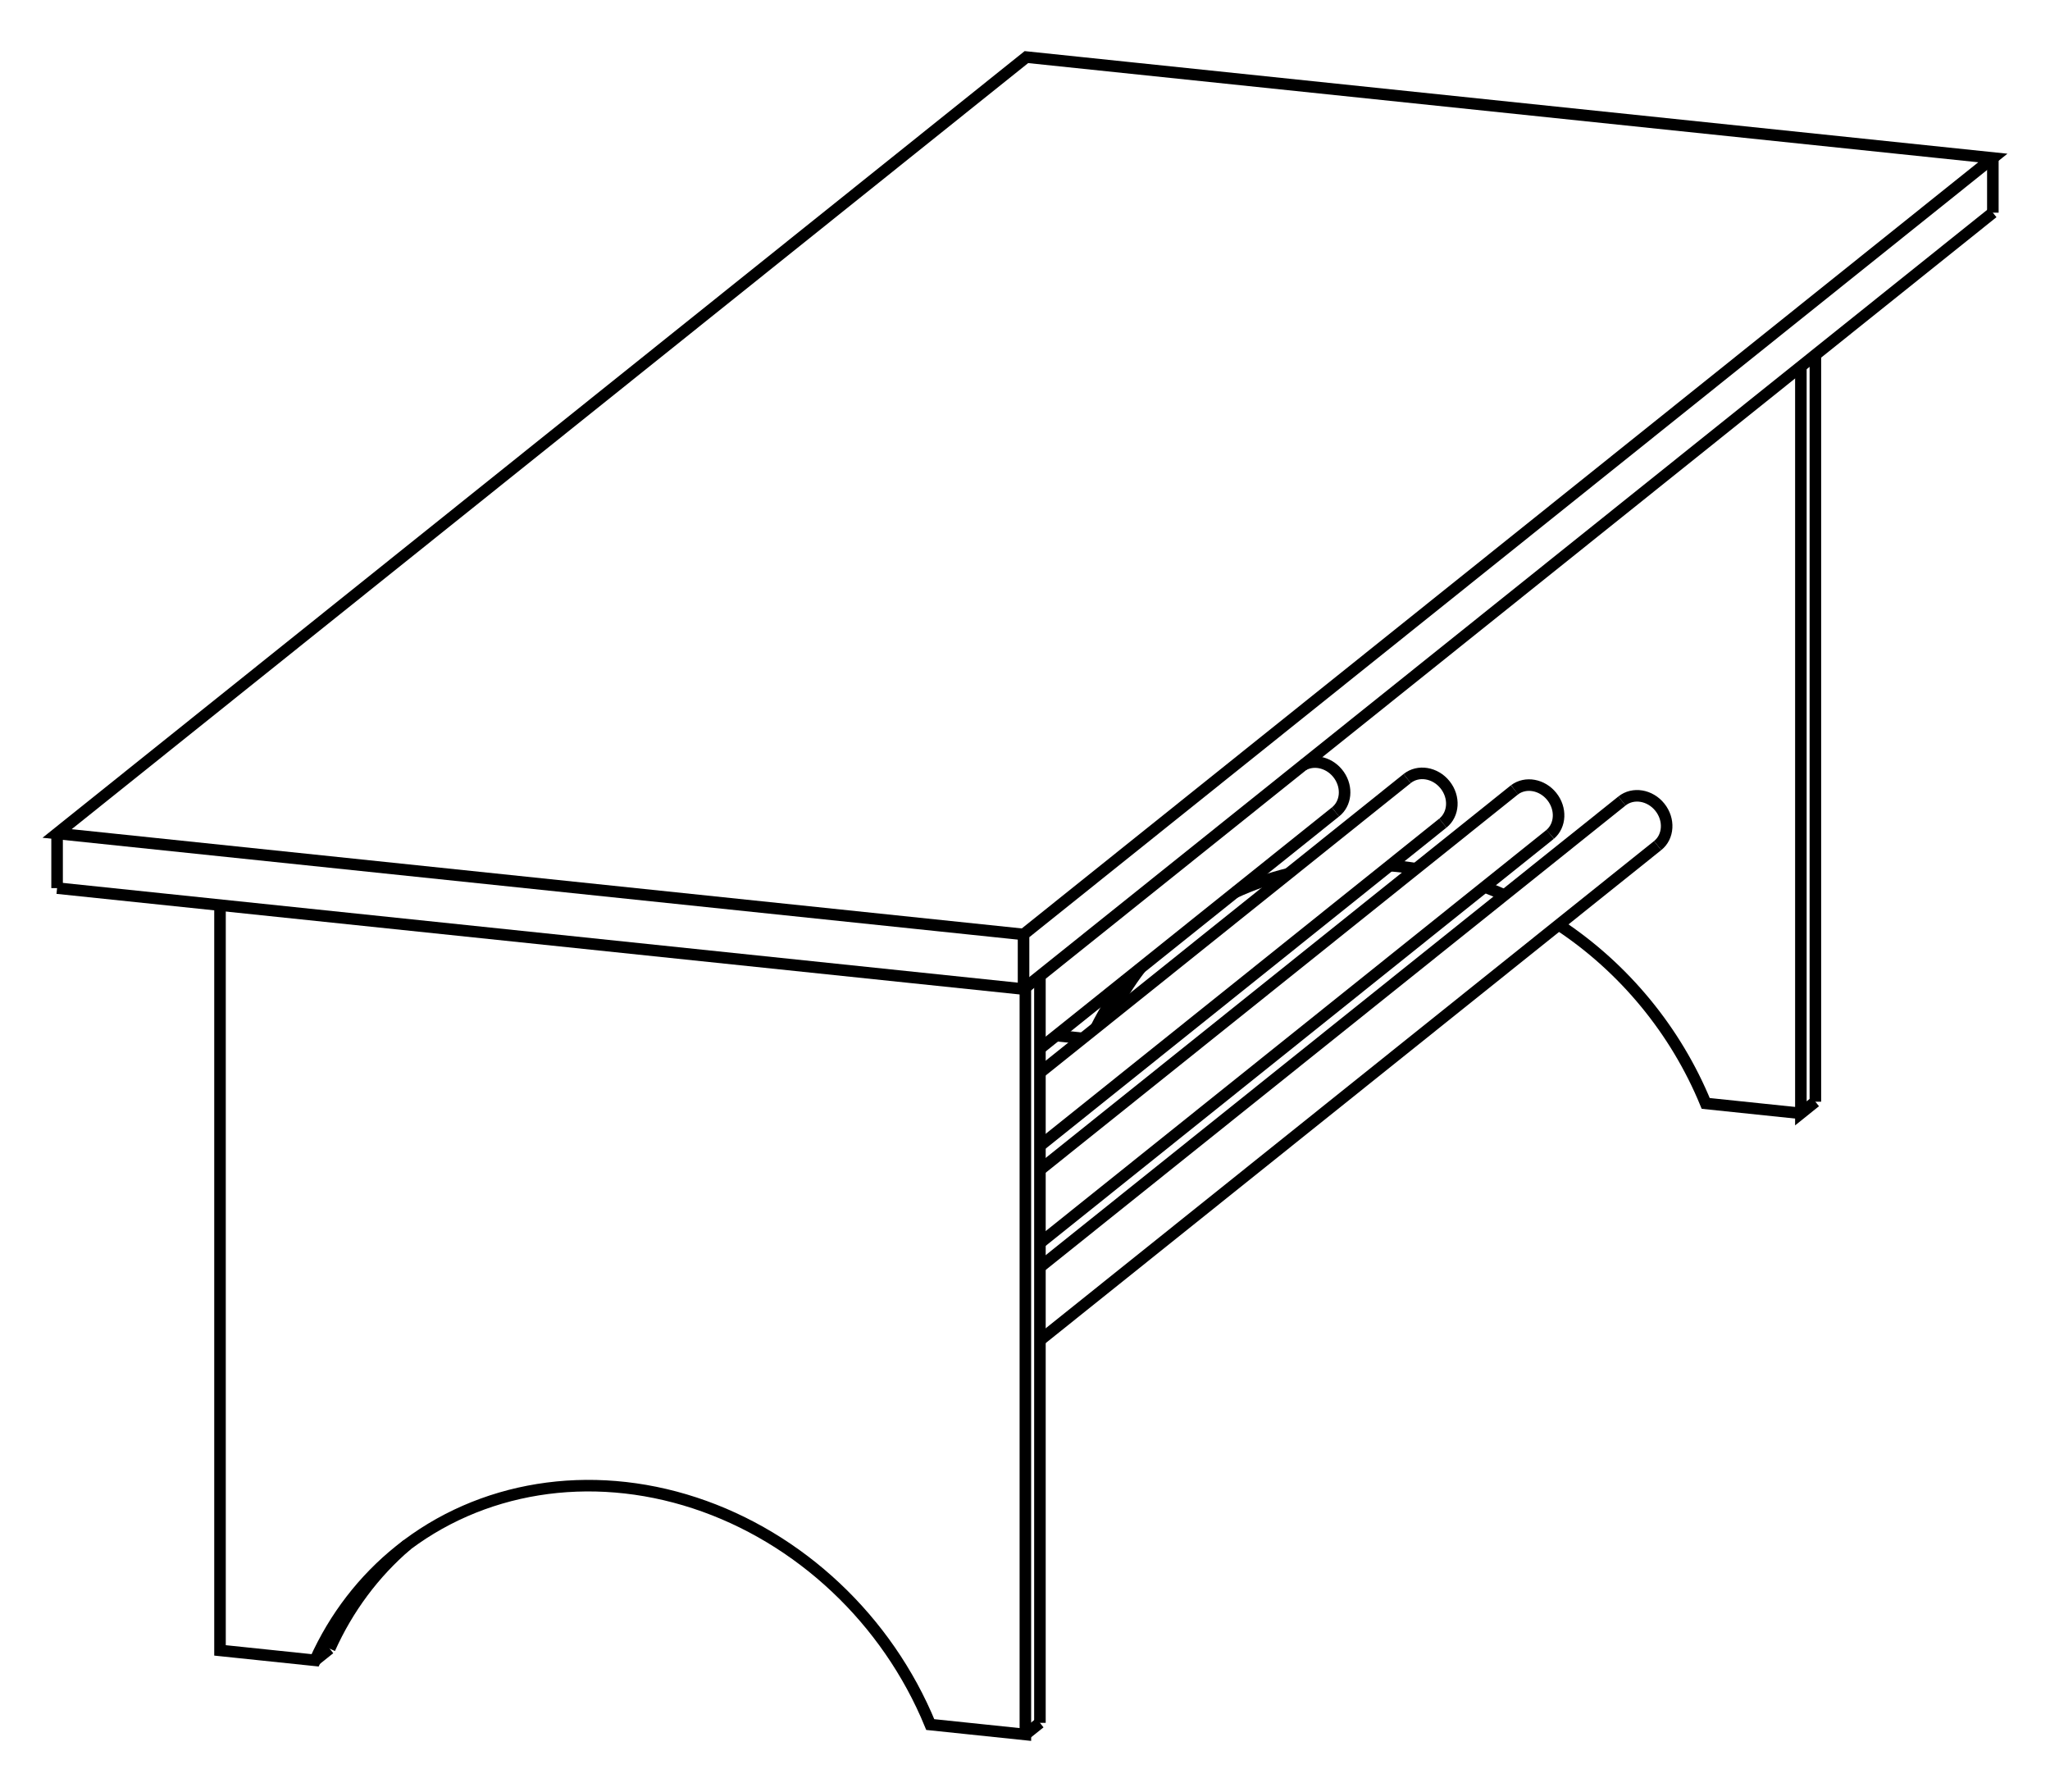
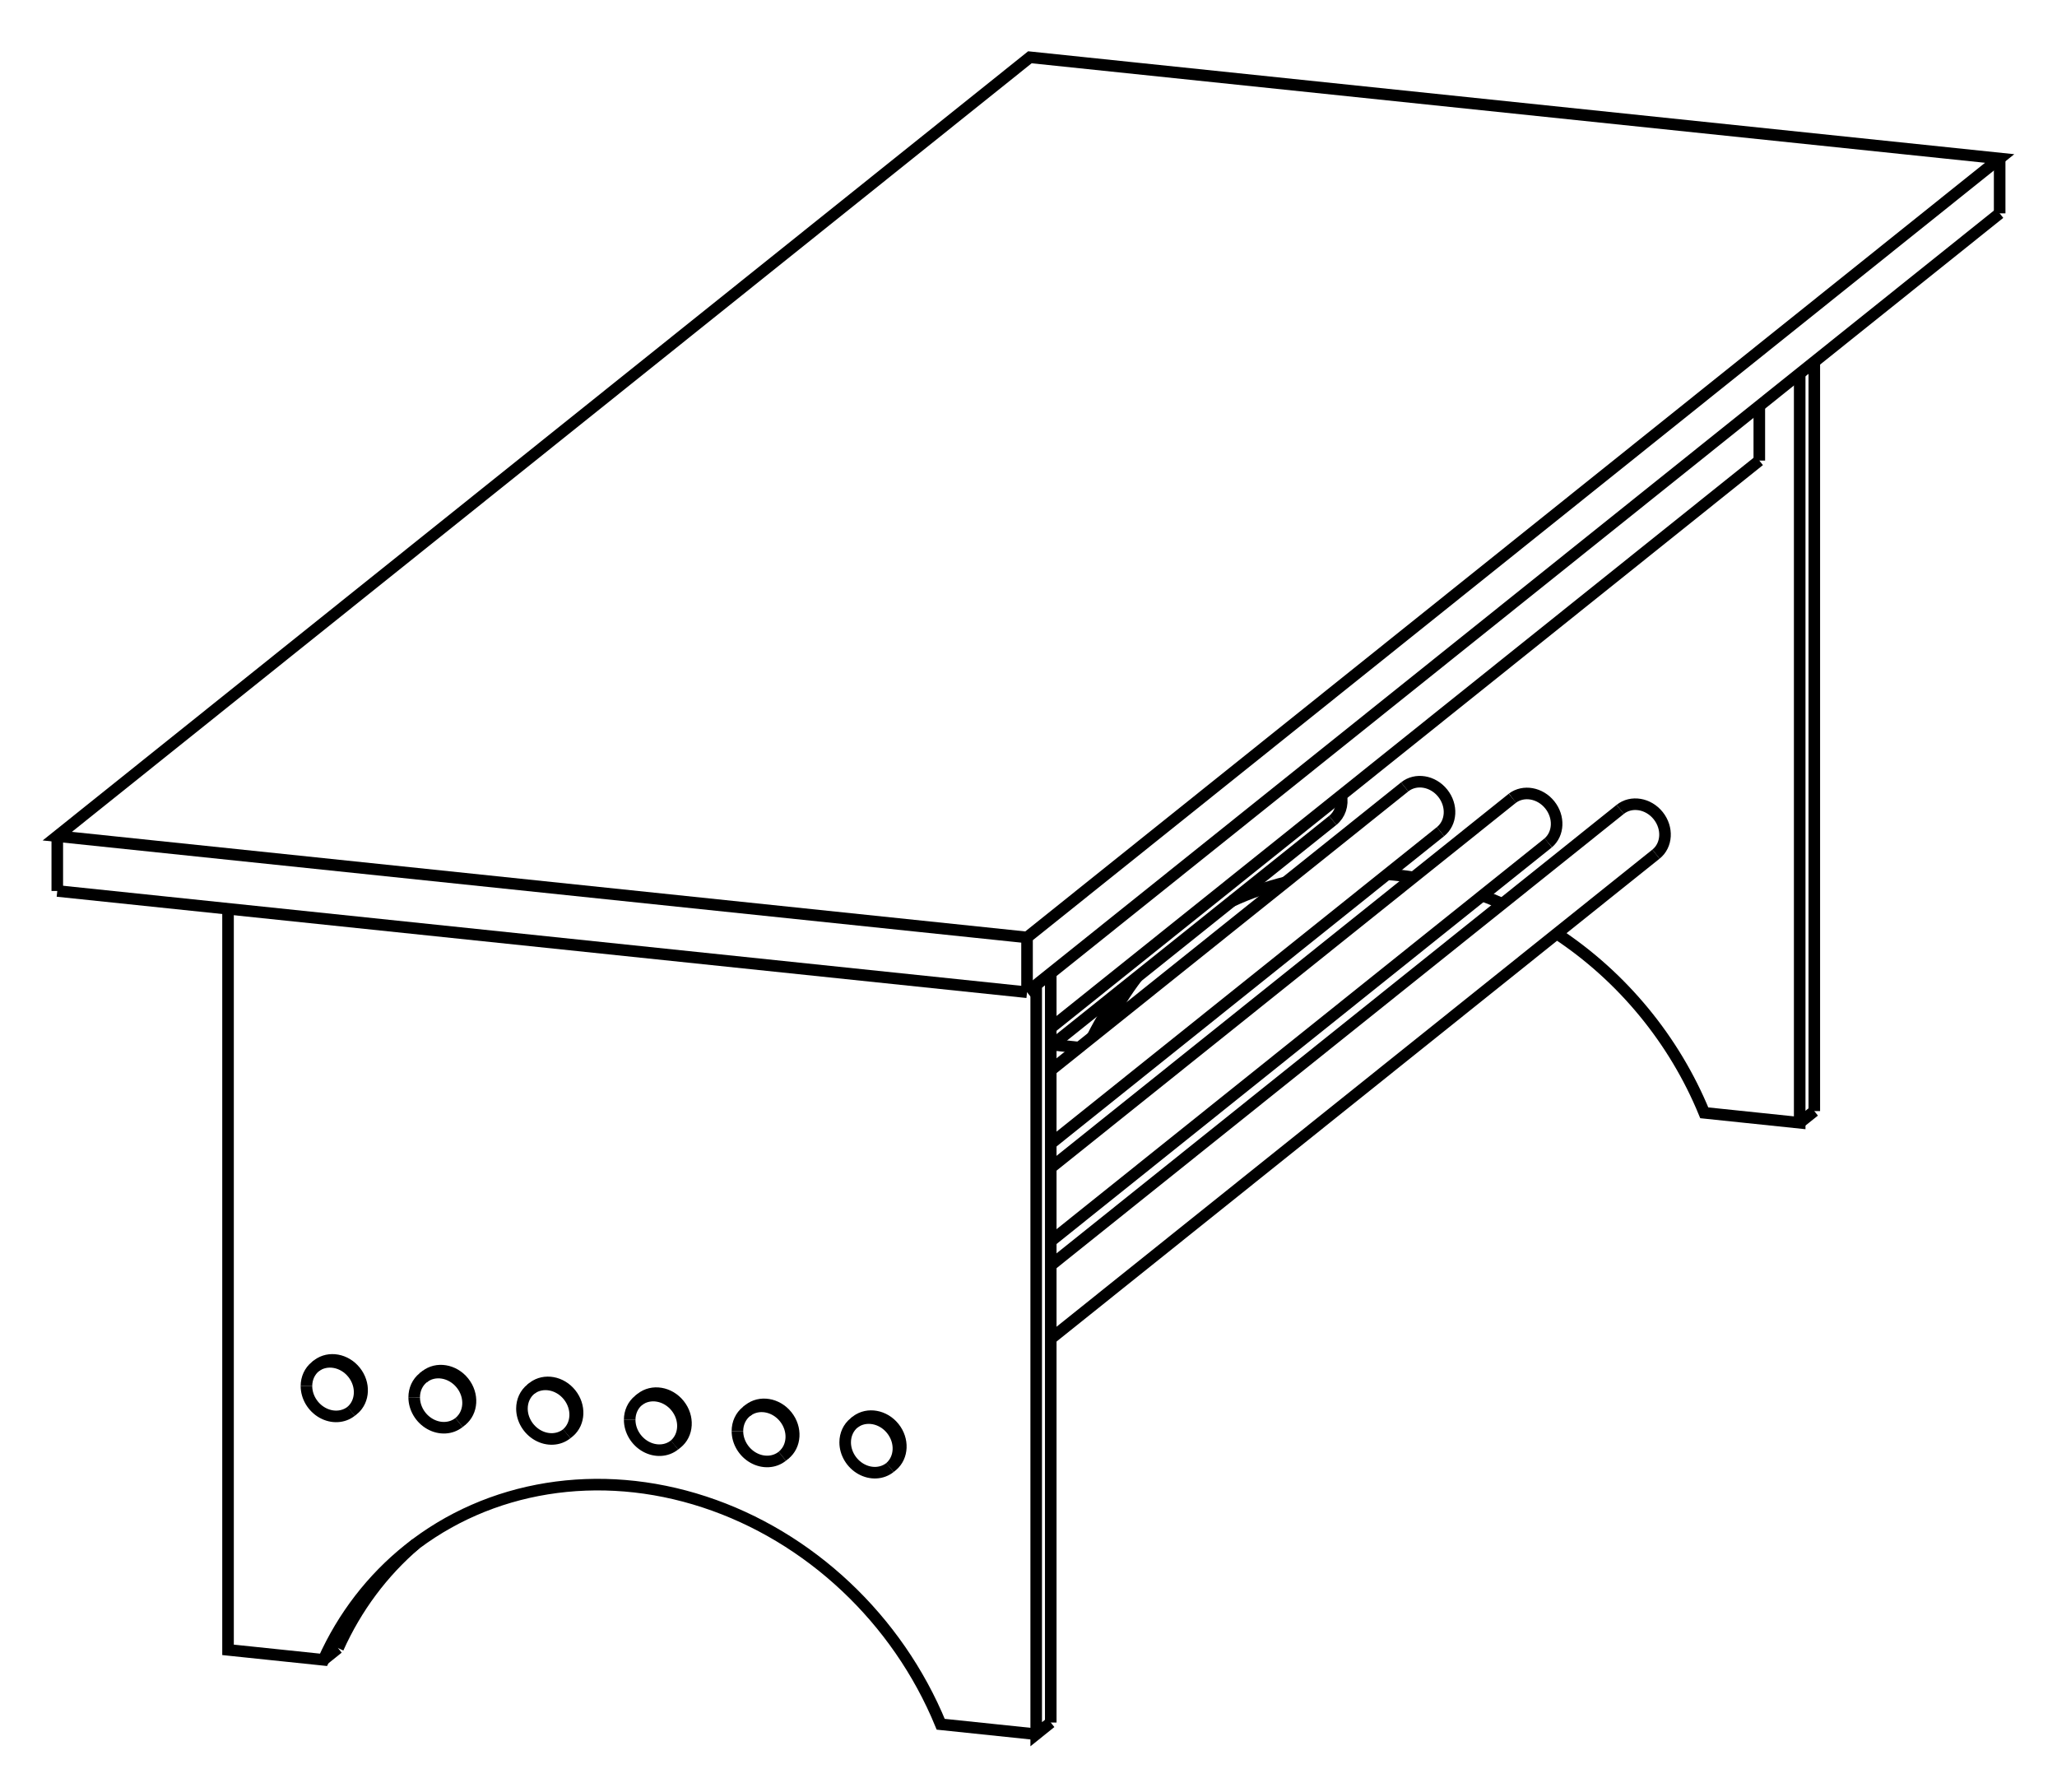
- <svg xmlns="http://www.w3.org/2000/svg" version="1.1" viewBox="-17.955 -16.341 35.911 31.379" fill="none" stroke="black" stroke-width="0.6%" vector-effect="non-scaling-stroke">
+ <svg xmlns="http://www.w3.org/2000/svg" version="1.1" viewBox="-17.955 -16.341 35.911 31.277" fill="none" stroke="black" stroke-width="0.6%" vector-effect="non-scaling-stroke">
  <path d="M -0.025 0.982 L -0.025 0.025 L 16.955 -13.574 L 0.025 -15.341 L -16.955 -1.743 L -0.025 0.025" />
  <path d="M 16.955 -12.616 L 16.955 -13.574" />
  <path d="M -0.025 0.982 L 16.955 -12.616" />
  <path d="M -16.955 -0.786 L -16.955 -1.743" />
  <path d="M -16.955 -0.786 L -0.025 0.982" />
-   <path d="M -12.18 12.535 A 6.25 5.627 231.312 0 1 -10.825 10.716" />
-   <path d="M 0.262 13.834 L 0.262 0.752" />
-   <path d="M -14.101 -0.488 L -14.101 12.565 L -12.435 12.739 A 6.25 5.627 231.312 0 1 -10.954 10.816 A 6.25 5.627 231.312 0 1 -1.659 13.864 L 0.007 14.038 L 0.007 0.956" />
-   <path d="M 0.262 13.834 L 0.007 14.038" />
-   <path d="M 13.846 2.955 L 13.592 3.159 L 13.592 -9.923" />
-   <path d="M 13.846 2.955 L 13.846 -10.127" />
-   <path d="M 1.499 1.456 A 6.25 5.627 231.312 0 1 2.025 0.613" />
-   <path d="M 1.245 1.66 A 6.25 5.627 231.312 0 1 1.771 0.817" />
-   <path d="M 3.677 -0.71 A 6.25 5.627 231.312 0 1 4.615 -1.038" />
-   <path d="M 6.392 -1.18 A 6.25 5.627 231.312 0 1 6.85 -1.126" />
-   <path d="M 8.052 -0.807 A 6.25 5.627 231.312 0 1 8.4 -0.664" />
-   <path d="M 9.35 -0.144 A 6.25 5.627 231.312 0 1 11.925 2.985 L 13.592 3.159" />
-   <path d="M 0.547 1.797 L 1.013 1.846" />
-   <path d="M 4.872 -2.94 A 0.5 0.45 231.312 0 1 5.439 -2.12" />
-   <path d="M 6.695 -2.705 A 0.5 0.45 231.312 0 1 7.32 -1.924" />
-   <path d="M 8.576 -2.508 A 0.5 0.45 231.312 0 1 9.201 -1.728" />
-   <path d="M 11.083 -1.531 A 0.5 0.45 51.312 1 0 10.458 -2.312" />
-   <path d="M -12.18 12.535 L -12.435 12.739" />
-   <path d="M 0.262 2.025 L 5.439 -2.12" />
-   <path d="M 0.262 3.728 L 7.32 -1.924" />
-   <path d="M 0.262 2.447 L 6.695 -2.705" />
-   <path d="M 0.262 5.431 L 9.201 -1.728" />
-   <path d="M 0.262 4.15 L 8.576 -2.508" />
-   <path d="M 0.262 7.134 L 11.083 -1.531" />
-   <path d="M 0.262 5.853 L 10.458 -2.312" />
+   <path d="M -12.053 12.433 A 6.25 5.627 231.312 0 1 -10.697 10.614" />
+   <path d="M 0.389 13.732 L 0.389 0.65" />
+   <path d="M 0.389 13.732 L 0.135 13.936 L 0.135 0.854" />
+   <path d="M -13.974 -0.474 L -13.974 12.463 L -12.307 12.637 A 6.25 5.627 231.312 0 1 -10.826 10.714 A 6.25 5.627 231.312 0 1 -1.532 13.762 L 0.135 13.936" />
+   <path d="M -12.405 7.483 A 0.5 0.45 231.312 0 1 -11.78 8.263" />
+   <path d="M -10.524 7.679 A 0.5 0.45 231.312 0 1 -9.899 8.46" />
+   <path d="M -8.643 7.876 A 0.5 0.45 231.312 0 1 -8.018 8.656" />
+   <path d="M -6.762 8.072 A 0.5 0.45 231.312 0 1 -6.137 8.853" />
+   <path d="M -4.881 8.268 A 0.5 0.45 231.312 0 1 -4.256 9.049" />
+   <path d="M -3 8.465 A 0.5 0.45 231.312 0 1 -2.375 9.245" />
+   <path d="M 1.372 1.558 A 6.25 5.627 231.312 0 1 1.898 0.715" />
+   <path d="M 13.719 3.057 L 13.719 -10.025" />
+   <path d="M 0.419 1.899 L 0.885 1.948" />
+   <path d="M 1.117 1.762 A 6.25 5.627 231.312 0 1 1.643 0.919" />
+   <path d="M 3.55 -0.608 A 6.25 5.627 231.312 0 1 4.487 -0.937" />
+   <path d="M 6.264 -1.078 A 6.25 5.627 231.312 0 1 6.723 -1.024" />
+   <path d="M 7.924 -0.705 A 6.25 5.627 231.312 0 1 8.273 -0.562" />
+   <path d="M 9.223 -0.042 A 6.25 5.627 231.312 0 1 11.798 3.087 L 13.464 3.261 L 13.464 -9.821" />
+   <path d="M 12.759 -8.3 L 12.759 -9.256" />
+   <path d="M 5.46 -2.455 A 0.5 0.45 231.312 0 1 5.312 -2.018" />
+   <path d="M 6.568 -2.603 A 0.5 0.45 231.312 0 1 7.193 -1.822" />
+   <path d="M 8.449 -2.406 A 0.5 0.45 231.312 0 1 9.074 -1.626" />
+   <path d="M 10.955 -1.429 A 0.5 0.45 51.312 1 0 10.33 -2.21" />
+   <path d="M 0.389 1.606 L 12.759 -8.3" />
+   <path d="M 13.719 3.057 L 13.464 3.261" />
+   <path d="M -12.053 12.433 L -12.307 12.637" />
+   <path d="M -12.605 7.858 A 0.5 0.45 231.312 0 1 -12.448 7.517 L -12.405 7.483" />
+   <path d="M -12.448 7.517 A 0.5 0.45 231.312 0 1 -11.823 8.297 L -11.78 8.263" />
+   <path d="M -11.823 8.297 A 0.5 0.45 231.312 0 1 -12.605 7.858" />
+   <path d="M -10.724 8.054 A 0.5 0.45 231.312 0 1 -10.567 7.713 L -10.524 7.679" />
+   <path d="M -10.567 7.713 A 0.5 0.45 231.312 0 1 -9.941 8.494 L -9.899 8.46" />
+   <path d="M -9.941 8.494 A 0.5 0.45 231.312 0 1 -10.724 8.054" />
+   <path d="M -8.843 8.251 A 0.5 0.45 231.312 0 1 -8.685 7.91 L -8.643 7.876" />
+   <path d="M -8.685 7.91 A 0.5 0.45 231.312 0 1 -8.06 8.69 L -8.018 8.656" />
+   <path d="M -8.06 8.69 A 0.5 0.45 231.312 0 1 -8.843 8.251" />
+   <path d="M -6.962 8.447 A 0.5 0.45 231.312 0 1 -6.804 8.106 L -6.762 8.072" />
+   <path d="M -6.804 8.106 A 0.5 0.45 231.312 0 1 -6.179 8.886 L -6.137 8.853" />
+   <path d="M -6.179 8.886 A 0.5 0.45 231.312 0 1 -6.962 8.447" />
+   <path d="M -5.081 8.644 A 0.5 0.45 231.312 0 1 -4.923 8.302 L -4.881 8.268" />
+   <path d="M -4.923 8.302 A 0.5 0.45 231.312 0 1 -4.298 9.083 L -4.256 9.049" />
+   <path d="M -4.298 9.083 A 0.5 0.45 231.312 0 1 -5.081 8.644" />
+   <path d="M -3.2 8.84 A 0.5 0.45 231.312 0 1 -3.042 8.499 L -3 8.465" />
+   <path d="M -3.042 8.499 A 0.5 0.45 231.312 0 1 -2.417 9.279 L -2.375 9.245" />
+   <path d="M -2.417 9.279 A 0.5 0.45 231.312 0 1 -3.2 8.84" />
+   <path d="M 0.389 1.923 L 5.312 -2.018" />
+   <path d="M 0.389 3.626 L 7.193 -1.822" />
+   <path d="M 0.389 2.345 L 6.568 -2.603" />
+   <path d="M 0.389 5.329 L 9.074 -1.626" />
+   <path d="M 0.389 4.048 L 8.449 -2.406" />
+   <path d="M 0.389 7.032 L 10.955 -1.429" />
+   <path d="M 0.389 5.751 L 10.33 -2.21" />
</svg>
